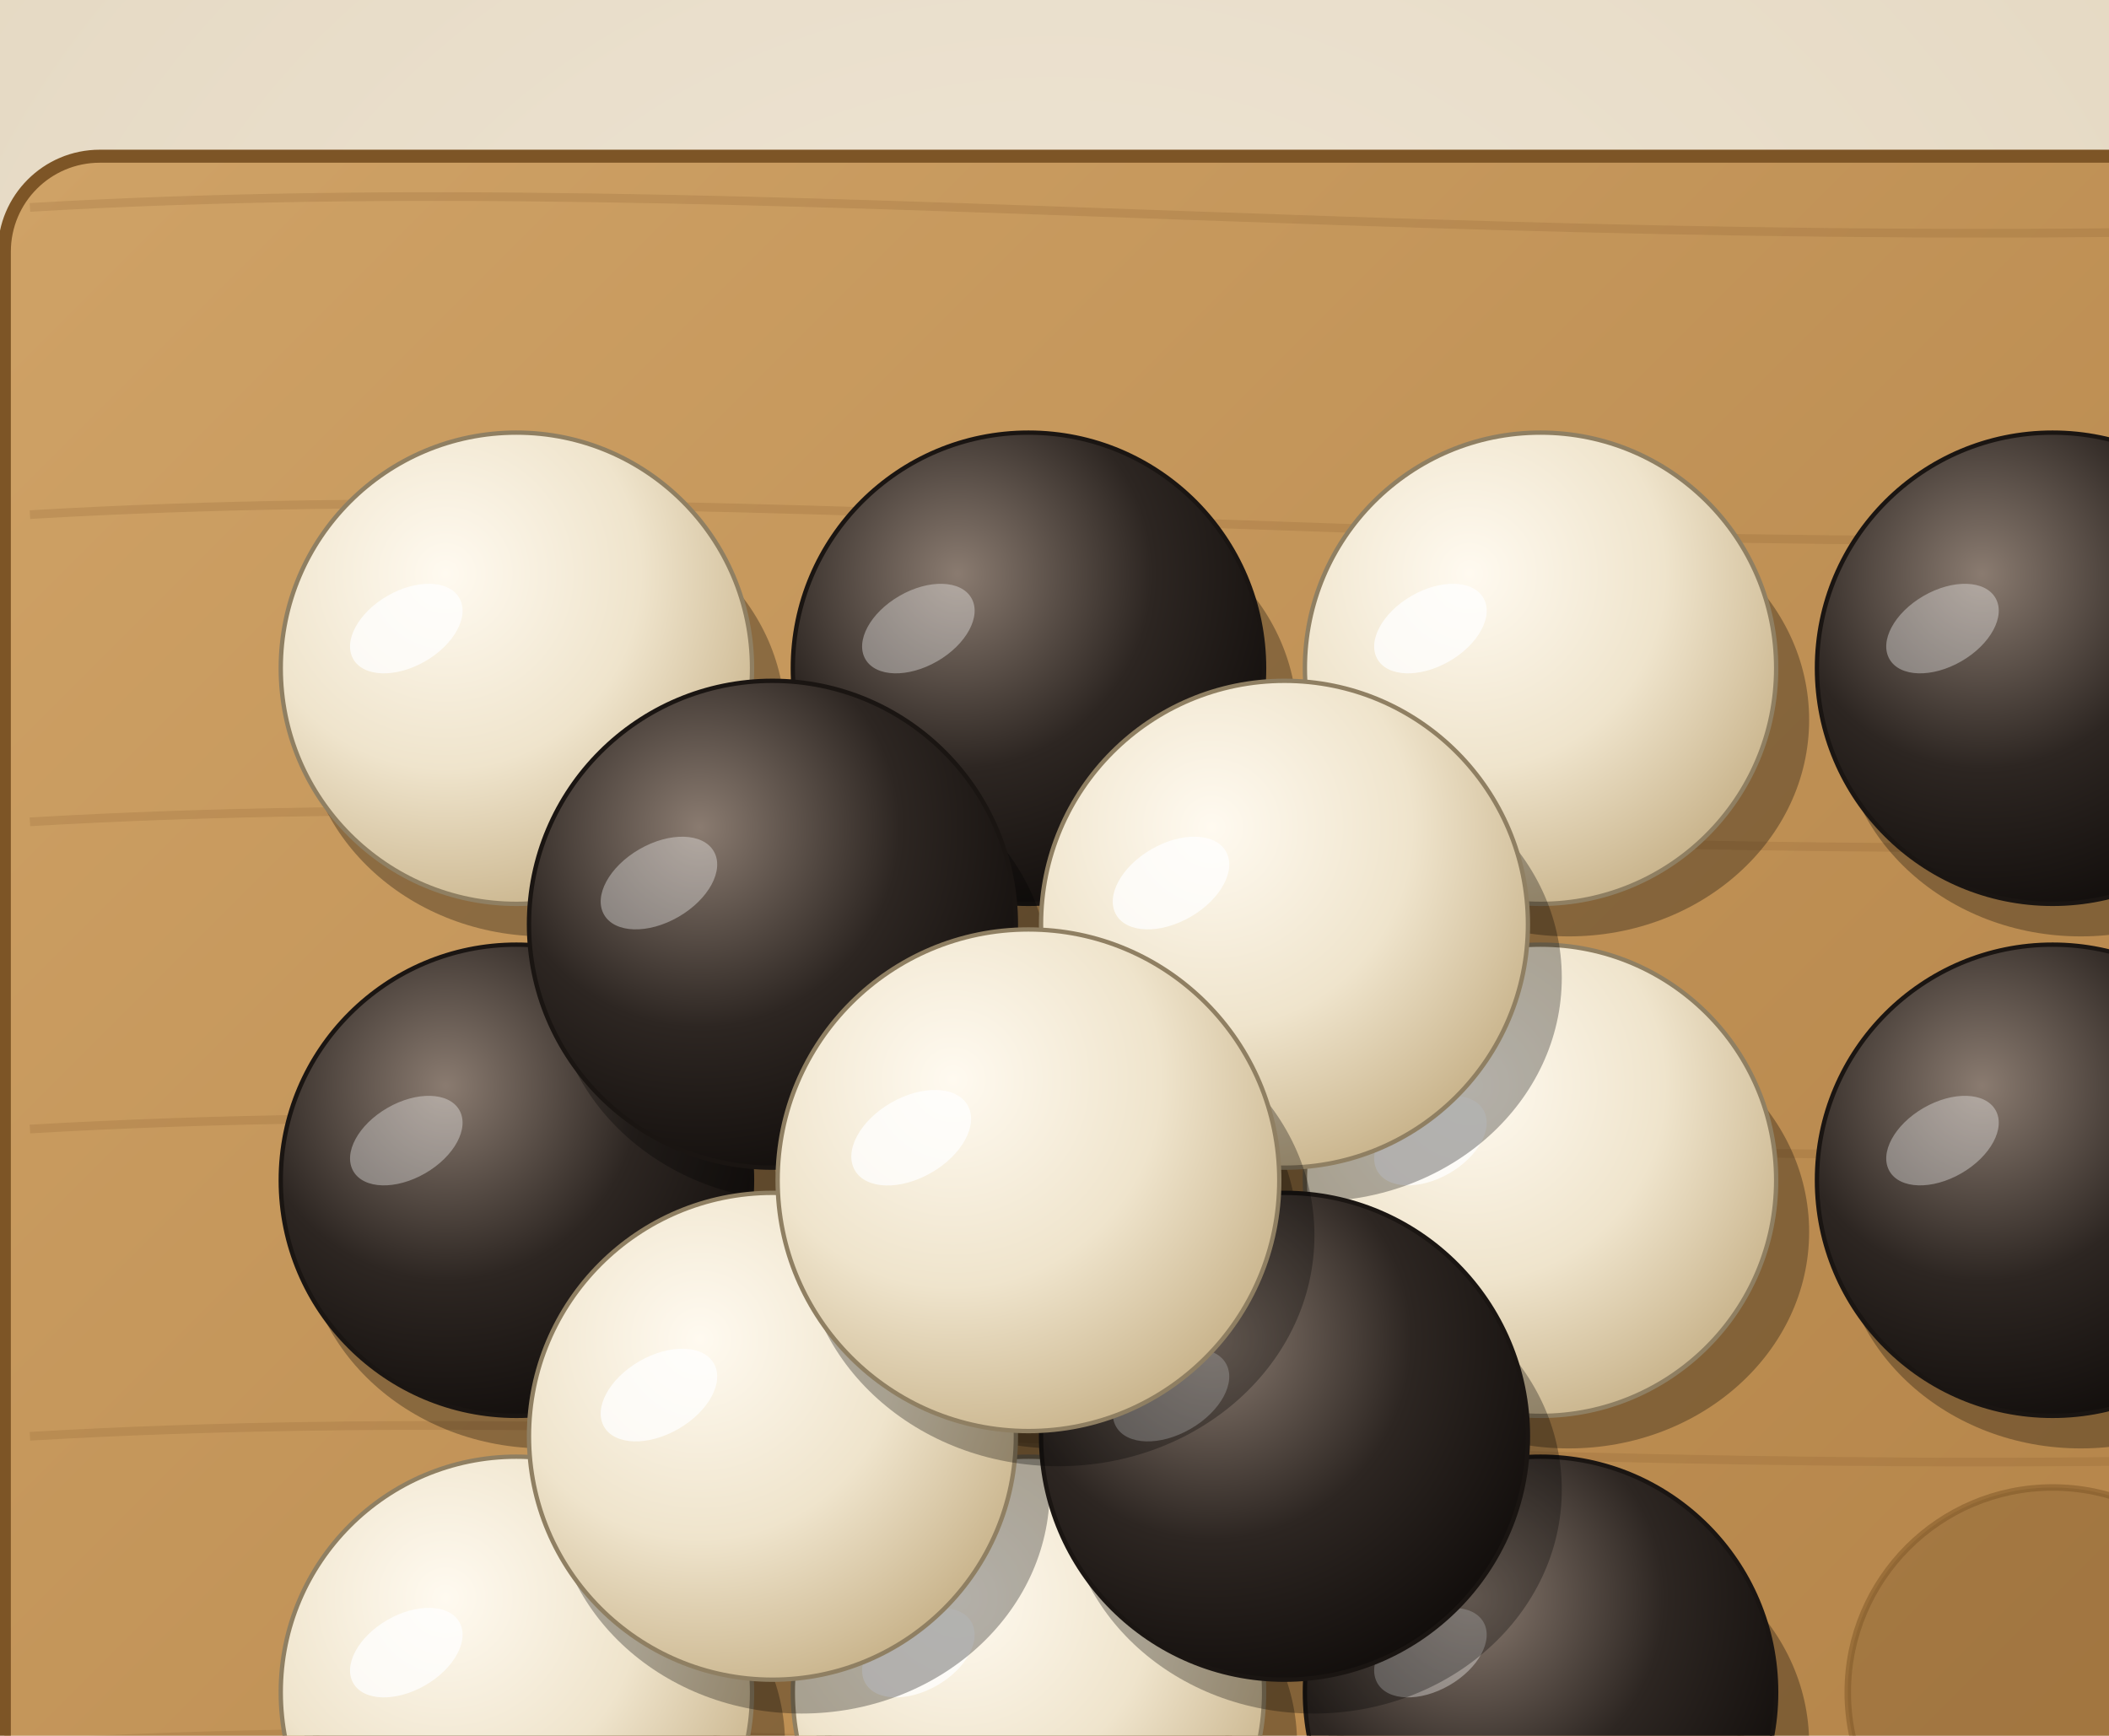
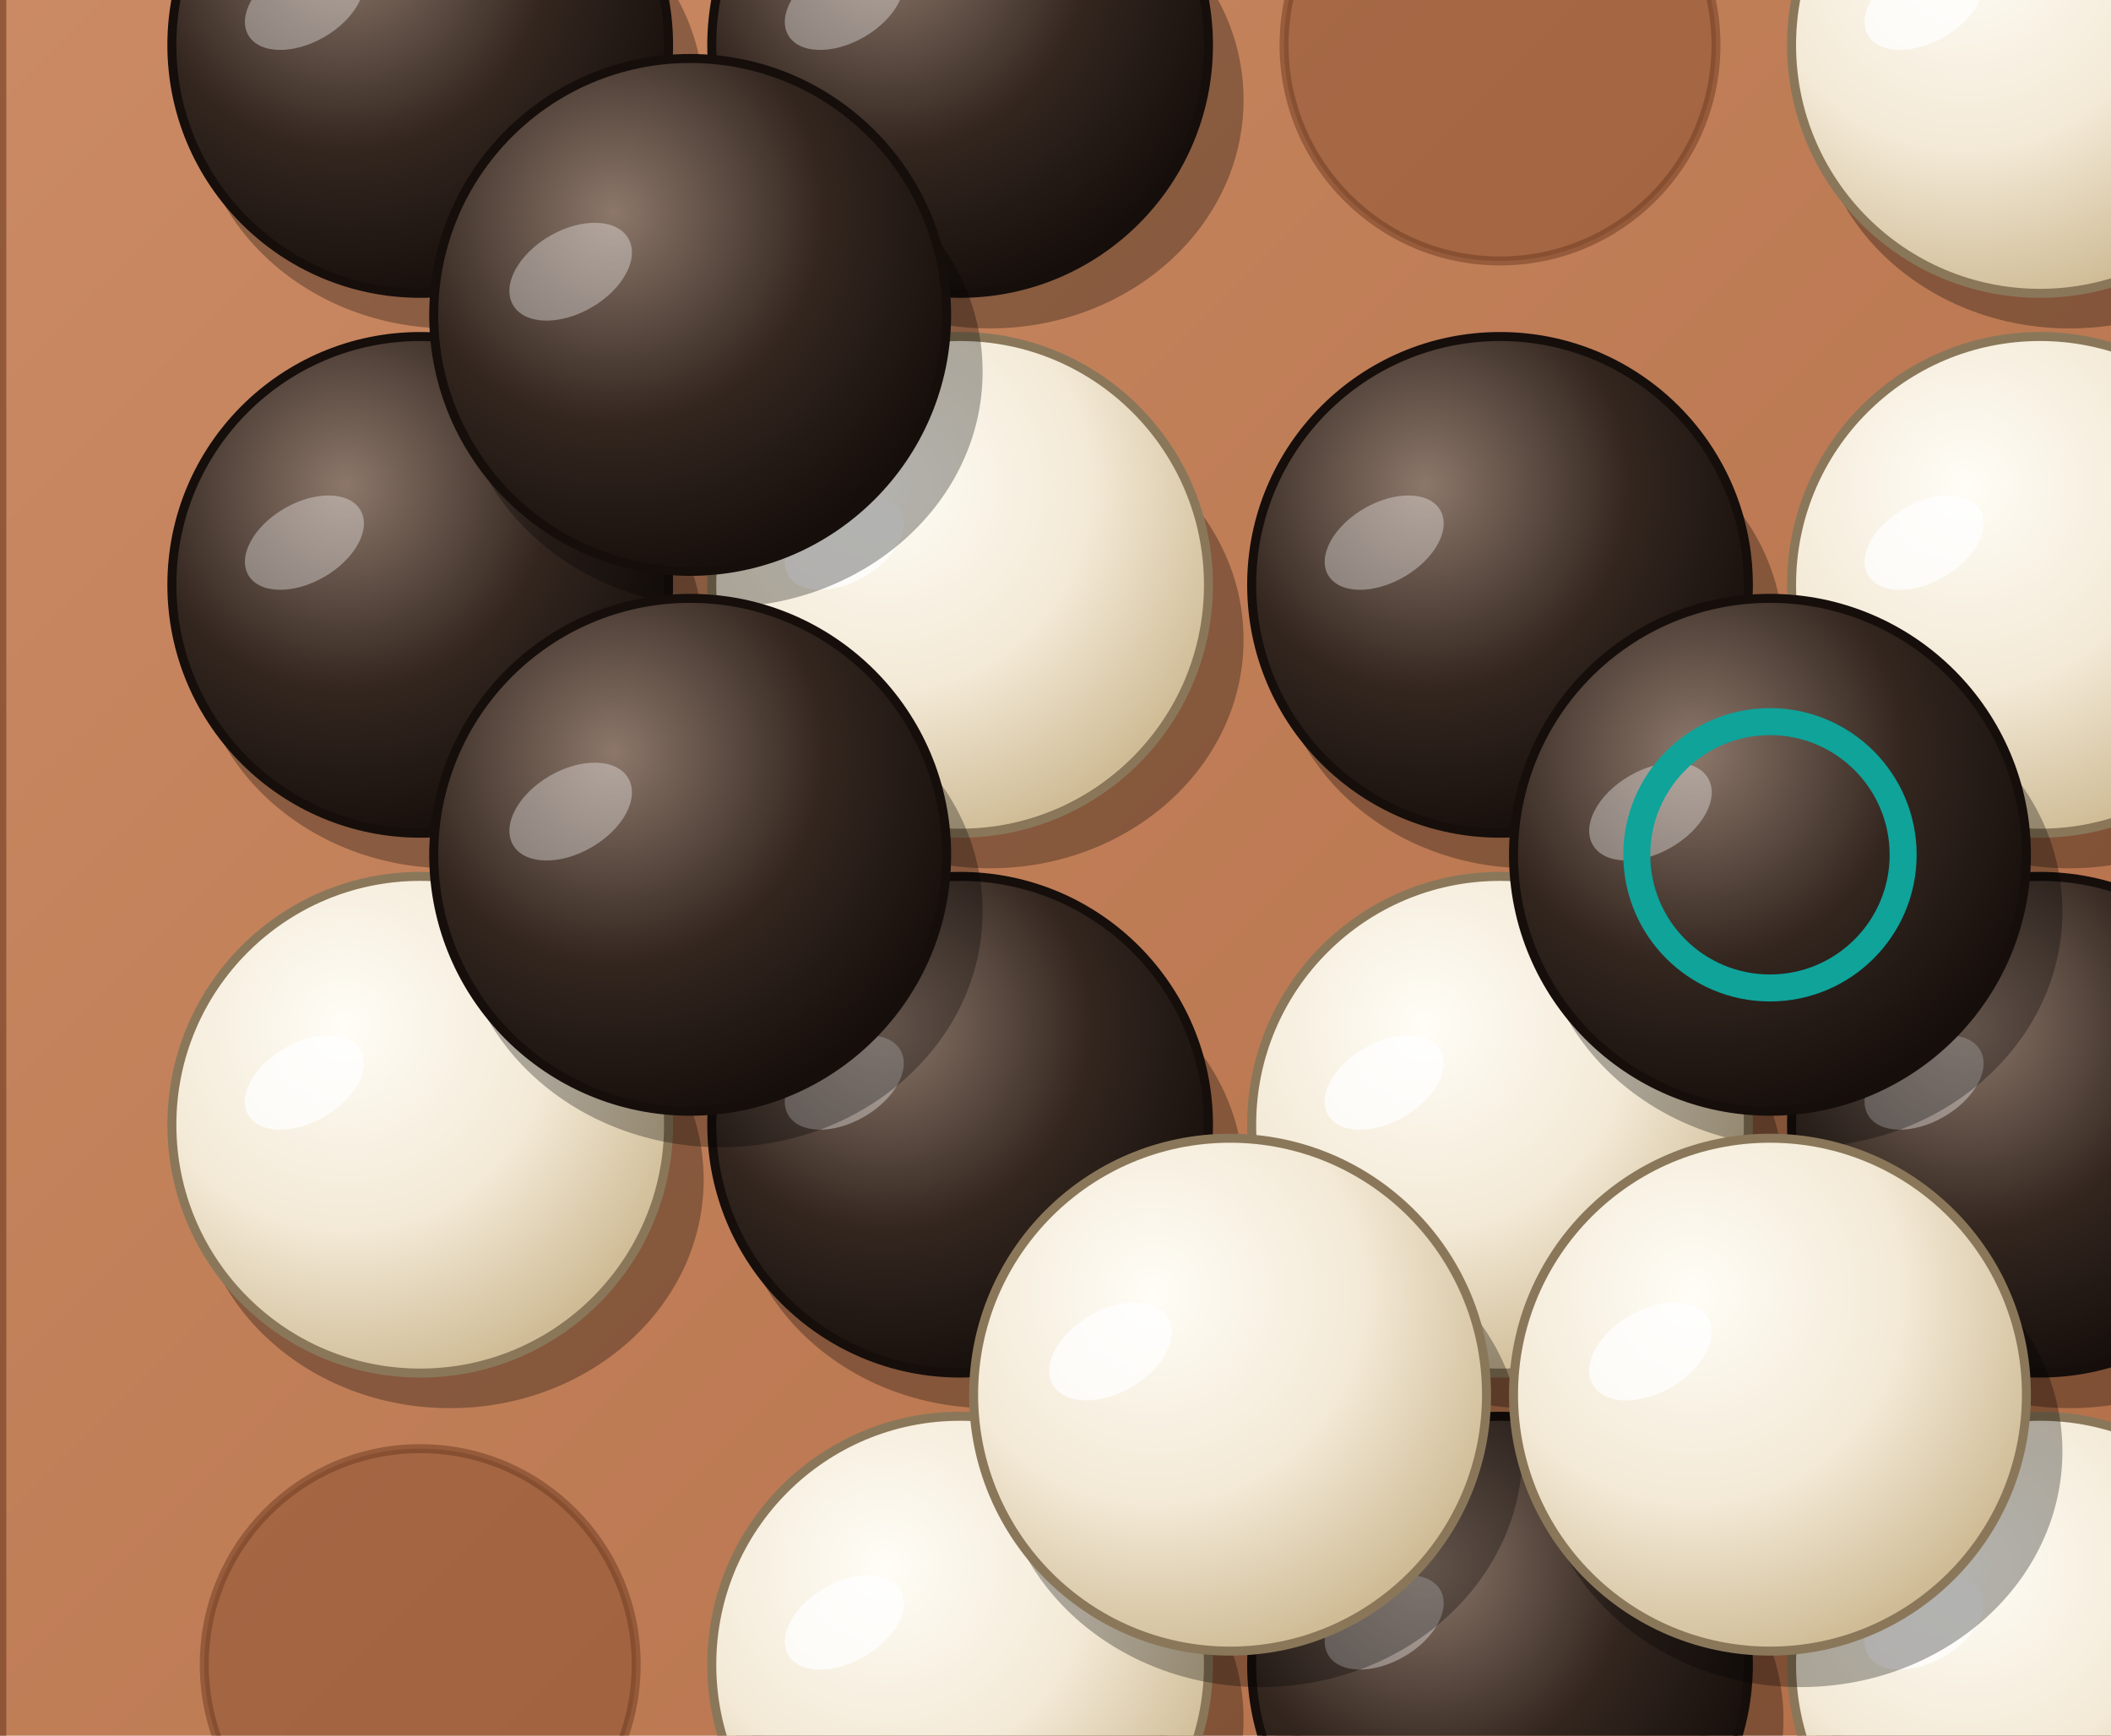
- <svg xmlns="http://www.w3.org/2000/svg" viewBox="0 0 486 400" preserveAspectRatio="xMidYMid slice" role="img" aria-label="Pylos board">
-   <defs>
-     <radialGradient id="cardbg" cx="50%" cy="30%" r="75%">
-       <stop offset="0" stop-color="#efe6d6" />
-       <stop offset="1" stop-color="#e3d6bf" />
+ <svg xmlns="http://www.w3.org/2000/svg" viewBox="-16.7 25 234.6 192.9" role="img" preserveAspectRatio="xMidYMid slice" aria-label="Pylos board">
+   <defs style="stop-color:rgb(0, 0, 0)">
+     <radialGradient id="g0" cx="35%" cy="30%" r="75%" style="stop-color:rgb(0, 0, 0)">
+       <stop offset="0" style="stop-color:rgb(255, 253, 246)" />
+       <stop offset=".55" style="stop-color:rgb(243, 233, 214)" />
+       <stop offset="1" style="stop-color:rgb(205, 185, 146)" />
    </radialGradient>
-     <linearGradient id="wood" x1="0" y1="0" x2="1" y2="1">
-       <stop offset="0" stop-color="#cfa266" />
-       <stop offset="1" stop-color="#ab7a3f" />
+     <radialGradient id="g1" cx="35%" cy="30%" r="75%" style="stop-color:rgb(0, 0, 0)">
+       <stop offset="0" style="stop-color:rgb(140, 119, 106)" />
+       <stop offset=".55" style="stop-color:rgb(51, 38, 31)" />
+       <stop offset="1" style="stop-color:rgb(20, 13, 10)" />
+     </radialGradient>
+     <linearGradient id="wood" x1="0" y1="0" x2="1" y2="1" style="stop-color:rgb(0, 0, 0)">
+       <stop offset="0" style="stop-color:rgb(207, 143, 104)" />
+       <stop offset="1" style="stop-color:rgb(173, 104, 66)" />
    </linearGradient>
-     <radialGradient id="g0" cx="35%" cy="30%" r="75%">
-       <stop offset="0" stop-color="#fffaf0" />
-       <stop offset=".55" stop-color="#efe4cc" />
-       <stop offset="1" stop-color="#c9b48c" />
-     </radialGradient>
-     <radialGradient id="g1" cx="35%" cy="30%" r="75%">
-       <stop offset="0" stop-color="#8a7b70" />
-       <stop offset=".55" stop-color="#2d2622" />
-       <stop offset="1" stop-color="#120e0c" />
-     </radialGradient>
  </defs>
-   <rect x="0" y="0" width="486" height="400" fill="url(#cardbg)" />
-   <rect x="1.0" y="36.0" width="590.0" height="590.0" rx="22" fill="url(#wood)" stroke="#7d5526" stroke-width="3" />
-   <g opacity=".18" stroke="#7d5526" stroke-width="2" fill="none">
-     <path d="M6.9 47.8 C 178.0 37.8, 355.0 61.8, 585.1 50.8" />
-     <path d="M6.9 118.6 C 178.0 108.6, 355.0 132.6, 585.1 121.6" />
-     <path d="M6.9 189.4 C 178.0 179.4, 355.0 203.4, 585.1 192.4" />
-     <path d="M6.9 260.2 C 178.0 250.2, 355.0 274.2, 585.1 263.2" />
-     <path d="M6.9 331.0 C 178.0 321.0, 355.0 345.0, 585.1 334.0" />
-     <path d="M6.9 401.8 C 178.0 391.8, 355.0 415.8, 585.1 404.8" />
-     <path d="M6.9 472.6 C 178.0 462.6, 355.0 486.6, 585.1 475.6" />
-     <path d="M6.9 543.4 C 178.0 533.4, 355.0 557.4, 585.1 546.4" />
-     <path d="M6.9 614.2 C 178.0 604.2, 355.0 628.2, 585.1 617.2" />
+   <rect x="-30" y="-30" width="300" height="300" rx="14" fill="url(#wood)" stroke-width="2" style="stop-color:rgb(0, 0, 0);fill:url(&quot;#wood&quot;);stroke:rgb(108, 58, 32);stroke-width:2px" />
+   <rect x="-24.0" y="-24.0" width="288.0" height="288.0" rx="9" fill="none" stroke-width="11" opacity="0.55" style="stop-color:rgb(0, 0, 0);fill:none;stroke:rgb(122, 67, 36);stroke-width:11px;opacity:0.55" />
+   <rect x="-16.5" y="-16.5" width="273.0" height="273.0" rx="4" fill="none" stroke-width="1" opacity="0.6" style="stop-color:rgb(0, 0, 0);fill:none;stroke:rgb(108, 58, 32);opacity:0.6" />
+   <g style="stop-color:rgb(0, 0, 0)">
+     <g style="stop-color:rgb(0, 0, 0)">
+       <circle cx="30.0" cy="30.0" r="24.0" opacity="0.35" style="stop-color:rgb(0, 0, 0);fill:rgb(112, 57, 29);opacity:0.35" />
+       <circle cx="30.0" cy="30.0" r="24.0" fill="none" stroke-width="1" opacity="0.5" style="stop-color:rgb(0, 0, 0);fill:none;stroke:rgb(108, 58, 32);opacity:0.5" />
+     </g>
+     <g style="stop-color:rgb(0, 0, 0)">
+       <circle cx="90.0" cy="30.0" r="24.0" opacity="0.35" style="stop-color:rgb(0, 0, 0);fill:rgb(112, 57, 29);opacity:0.35" />
+       <circle cx="90.0" cy="30.0" r="24.0" fill="none" stroke-width="1" opacity="0.5" style="stop-color:rgb(0, 0, 0);fill:none;stroke:rgb(108, 58, 32);opacity:0.5" />
+     </g>
+     <g style="stop-color:rgb(0, 0, 0)">
+       <circle cx="150.0" cy="30.0" r="24.0" opacity="0.35" style="stop-color:rgb(0, 0, 0);fill:rgb(112, 57, 29);opacity:0.35" />
+       <circle cx="150.0" cy="30.0" r="24.0" fill="none" stroke-width="1" opacity="0.5" style="stop-color:rgb(0, 0, 0);fill:none;stroke:rgb(108, 58, 32);opacity:0.5" />
+     </g>
+     <g style="stop-color:rgb(0, 0, 0)">
+       <circle cx="210.0" cy="30.0" r="24.0" opacity="0.35" style="stop-color:rgb(0, 0, 0);fill:rgb(112, 57, 29);opacity:0.35" />
+       <circle cx="210.0" cy="30.0" r="24.0" fill="none" stroke-width="1" opacity="0.5" style="stop-color:rgb(0, 0, 0);fill:none;stroke:rgb(108, 58, 32);opacity:0.5" />
+     </g>
+     <g style="stop-color:rgb(0, 0, 0)">
+       <circle cx="30.0" cy="90.0" r="24.0" opacity="0.35" style="stop-color:rgb(0, 0, 0);fill:rgb(112, 57, 29);opacity:0.35" />
+       <circle cx="30.0" cy="90.0" r="24.0" fill="none" stroke-width="1" opacity="0.5" style="stop-color:rgb(0, 0, 0);fill:none;stroke:rgb(108, 58, 32);opacity:0.5" />
+     </g>
+     <g style="stop-color:rgb(0, 0, 0)">
+       <circle cx="90.0" cy="90.0" r="24.0" opacity="0.35" style="stop-color:rgb(0, 0, 0);fill:rgb(112, 57, 29);opacity:0.35" />
+       <circle cx="90.0" cy="90.0" r="24.0" fill="none" stroke-width="1" opacity="0.5" style="stop-color:rgb(0, 0, 0);fill:none;stroke:rgb(108, 58, 32);opacity:0.5" />
+     </g>
+     <g style="stop-color:rgb(0, 0, 0)">
+       <circle cx="150.0" cy="90.0" r="24.0" opacity="0.35" style="stop-color:rgb(0, 0, 0);fill:rgb(112, 57, 29);opacity:0.35" />
+       <circle cx="150.0" cy="90.0" r="24.0" fill="none" stroke-width="1" opacity="0.5" style="stop-color:rgb(0, 0, 0);fill:none;stroke:rgb(108, 58, 32);opacity:0.5" />
+     </g>
+     <g style="stop-color:rgb(0, 0, 0)">
+       <circle cx="210.0" cy="90.0" r="24.0" opacity="0.35" style="stop-color:rgb(0, 0, 0);fill:rgb(112, 57, 29);opacity:0.35" />
+       <circle cx="210.0" cy="90.0" r="24.0" fill="none" stroke-width="1" opacity="0.5" style="stop-color:rgb(0, 0, 0);fill:none;stroke:rgb(108, 58, 32);opacity:0.5" />
+     </g>
+     <g style="stop-color:rgb(0, 0, 0)">
+       <circle cx="30.0" cy="150.0" r="24.0" opacity="0.35" style="stop-color:rgb(0, 0, 0);fill:rgb(112, 57, 29);opacity:0.35" />
+       <circle cx="30.0" cy="150.0" r="24.0" fill="none" stroke-width="1" opacity="0.5" style="stop-color:rgb(0, 0, 0);fill:none;stroke:rgb(108, 58, 32);opacity:0.5" />
+     </g>
+     <g style="stop-color:rgb(0, 0, 0)">
+       <circle cx="90.0" cy="150.0" r="24.0" opacity="0.35" style="stop-color:rgb(0, 0, 0);fill:rgb(112, 57, 29);opacity:0.35" />
+       <circle cx="90.0" cy="150.0" r="24.0" fill="none" stroke-width="1" opacity="0.5" style="stop-color:rgb(0, 0, 0);fill:none;stroke:rgb(108, 58, 32);opacity:0.5" />
+     </g>
+     <g style="stop-color:rgb(0, 0, 0)">
+       <circle cx="150.0" cy="150.0" r="24.0" opacity="0.35" style="stop-color:rgb(0, 0, 0);fill:rgb(112, 57, 29);opacity:0.35" />
+       <circle cx="150.0" cy="150.0" r="24.0" fill="none" stroke-width="1" opacity="0.5" style="stop-color:rgb(0, 0, 0);fill:none;stroke:rgb(108, 58, 32);opacity:0.5" />
+     </g>
+     <g style="stop-color:rgb(0, 0, 0)">
+       <circle cx="210.0" cy="150.0" r="24.0" opacity="0.35" style="stop-color:rgb(0, 0, 0);fill:rgb(112, 57, 29);opacity:0.35" />
+       <circle cx="210.0" cy="150.0" r="24.0" fill="none" stroke-width="1" opacity="0.5" style="stop-color:rgb(0, 0, 0);fill:none;stroke:rgb(108, 58, 32);opacity:0.5" />
+     </g>
+     <g style="stop-color:rgb(0, 0, 0)">
+       <circle cx="30.0" cy="210.0" r="24.0" opacity="0.35" style="stop-color:rgb(0, 0, 0);fill:rgb(112, 57, 29);opacity:0.35" />
+       <circle cx="30.0" cy="210.0" r="24.0" fill="none" stroke-width="1" opacity="0.5" style="stop-color:rgb(0, 0, 0);fill:none;stroke:rgb(108, 58, 32);opacity:0.5" />
+     </g>
+     <g style="stop-color:rgb(0, 0, 0)">
+       <circle cx="90.0" cy="210.0" r="24.0" opacity="0.35" style="stop-color:rgb(0, 0, 0);fill:rgb(112, 57, 29);opacity:0.35" />
+       <circle cx="90.0" cy="210.0" r="24.0" fill="none" stroke-width="1" opacity="0.5" style="stop-color:rgb(0, 0, 0);fill:none;stroke:rgb(108, 58, 32);opacity:0.5" />
+     </g>
+     <g style="stop-color:rgb(0, 0, 0)">
+       <circle cx="150.0" cy="210.0" r="24.0" opacity="0.35" style="stop-color:rgb(0, 0, 0);fill:rgb(112, 57, 29);opacity:0.35" />
+       <circle cx="150.0" cy="210.0" r="24.0" fill="none" stroke-width="1" opacity="0.5" style="stop-color:rgb(0, 0, 0);fill:none;stroke:rgb(108, 58, 32);opacity:0.5" />
+     </g>
+     <g style="stop-color:rgb(0, 0, 0)">
+       <circle cx="210.0" cy="210.0" r="24.0" opacity="0.35" style="stop-color:rgb(0, 0, 0);fill:rgb(112, 57, 29);opacity:0.35" />
+       <circle cx="210.0" cy="210.0" r="24.0" fill="none" stroke-width="1" opacity="0.5" style="stop-color:rgb(0, 0, 0);fill:none;stroke:rgb(108, 58, 32);opacity:0.5" />
+     </g>
  </g>
-   <circle cx="119.0" cy="154.0" r="47.2" fill="#7f5a2d" opacity=".35" />
-   <circle cx="119.0" cy="154.0" r="47.2" fill="none" stroke="#7d5526" stroke-width="1.5" opacity=".5" />
-   <circle cx="237.0" cy="154.0" r="47.2" fill="#7f5a2d" opacity=".35" />
-   <circle cx="237.0" cy="154.0" r="47.2" fill="none" stroke="#7d5526" stroke-width="1.5" opacity=".5" />
-   <circle cx="355.0" cy="154.0" r="47.2" fill="#7f5a2d" opacity=".35" />
-   <circle cx="355.0" cy="154.0" r="47.2" fill="none" stroke="#7d5526" stroke-width="1.5" opacity=".5" />
-   <circle cx="473.0" cy="154.0" r="47.2" fill="#7f5a2d" opacity=".35" />
-   <circle cx="473.0" cy="154.0" r="47.2" fill="none" stroke="#7d5526" stroke-width="1.5" opacity=".5" />
-   <circle cx="119.0" cy="272.0" r="47.2" fill="#7f5a2d" opacity=".35" />
-   <circle cx="119.0" cy="272.0" r="47.2" fill="none" stroke="#7d5526" stroke-width="1.5" opacity=".5" />
-   <circle cx="237.0" cy="272.0" r="47.2" fill="#7f5a2d" opacity=".35" />
-   <circle cx="237.0" cy="272.0" r="47.2" fill="none" stroke="#7d5526" stroke-width="1.5" opacity=".5" />
-   <circle cx="355.0" cy="272.0" r="47.2" fill="#7f5a2d" opacity=".35" />
-   <circle cx="355.0" cy="272.0" r="47.2" fill="none" stroke="#7d5526" stroke-width="1.5" opacity=".5" />
-   <circle cx="473.0" cy="272.0" r="47.2" fill="#7f5a2d" opacity=".35" />
-   <circle cx="473.0" cy="272.0" r="47.2" fill="none" stroke="#7d5526" stroke-width="1.5" opacity=".5" />
-   <circle cx="119.0" cy="390.0" r="47.2" fill="#7f5a2d" opacity=".35" />
-   <circle cx="119.0" cy="390.0" r="47.2" fill="none" stroke="#7d5526" stroke-width="1.5" opacity=".5" />
-   <circle cx="237.0" cy="390.0" r="47.2" fill="#7f5a2d" opacity=".35" />
-   <circle cx="237.0" cy="390.0" r="47.2" fill="none" stroke="#7d5526" stroke-width="1.5" opacity=".5" />
-   <circle cx="355.0" cy="390.0" r="47.2" fill="#7f5a2d" opacity=".35" />
-   <circle cx="355.0" cy="390.0" r="47.2" fill="none" stroke="#7d5526" stroke-width="1.5" opacity=".5" />
-   <circle cx="473.0" cy="390.0" r="47.2" fill="#7f5a2d" opacity=".35" />
-   <circle cx="473.0" cy="390.0" r="47.2" fill="none" stroke="#7d5526" stroke-width="1.5" opacity=".5" />
-   <circle cx="119.0" cy="508.0" r="47.2" fill="#7f5a2d" opacity=".35" />
-   <circle cx="119.0" cy="508.0" r="47.2" fill="none" stroke="#7d5526" stroke-width="1.5" opacity=".5" />
-   <circle cx="237.0" cy="508.0" r="47.2" fill="#7f5a2d" opacity=".35" />
-   <circle cx="237.0" cy="508.0" r="47.2" fill="none" stroke="#7d5526" stroke-width="1.5" opacity=".5" />
-   <circle cx="355.0" cy="508.0" r="47.2" fill="#7f5a2d" opacity=".35" />
-   <circle cx="355.0" cy="508.0" r="47.2" fill="none" stroke="#7d5526" stroke-width="1.5" opacity=".5" />
-   <circle cx="473.0" cy="508.0" r="47.2" fill="#7f5a2d" opacity=".35" />
-   <circle cx="473.0" cy="508.0" r="47.2" fill="none" stroke="#7d5526" stroke-width="1.5" opacity=".5" />
-   <ellipse cx="125.5" cy="165.9" rx="55.4" ry="49.9" fill="rgb(0 0 0/.3)" />
-   <circle cx="119.0" cy="154.0" r="54.3" fill="url(#g0)" stroke="#8f7f62" stroke-width="1" />
-   <ellipse cx="101.6" cy="133.4" rx="14.1" ry="8.7" fill="#fff" opacity="0.75" transform="rotate(-30 119.0 154.0)" />
-   <ellipse cx="243.5" cy="165.9" rx="55.4" ry="49.9" fill="rgb(0 0 0/.3)" />
-   <circle cx="237.0" cy="154.0" r="54.3" fill="url(#g1)" stroke="#1a1512" stroke-width="1" />
-   <ellipse cx="219.6" cy="133.4" rx="14.1" ry="8.7" fill="#fff" opacity="0.35" transform="rotate(-30 237.0 154.0)" />
-   <ellipse cx="361.5" cy="165.9" rx="55.4" ry="49.9" fill="rgb(0 0 0/.3)" />
-   <circle cx="355.0" cy="154.0" r="54.3" fill="url(#g0)" stroke="#8f7f62" stroke-width="1" />
-   <ellipse cx="337.6" cy="133.4" rx="14.1" ry="8.7" fill="#fff" opacity="0.75" transform="rotate(-30 355.0 154.0)" />
-   <ellipse cx="479.5" cy="165.9" rx="55.4" ry="49.9" fill="rgb(0 0 0/.3)" />
-   <circle cx="473.0" cy="154.0" r="54.3" fill="url(#g1)" stroke="#1a1512" stroke-width="1" />
-   <ellipse cx="455.6" cy="133.4" rx="14.1" ry="8.7" fill="#fff" opacity="0.35" transform="rotate(-30 473.0 154.0)" />
-   <ellipse cx="125.5" cy="283.9" rx="55.4" ry="49.9" fill="rgb(0 0 0/.3)" />
-   <circle cx="119.0" cy="272.0" r="54.3" fill="url(#g1)" stroke="#1a1512" stroke-width="1" />
-   <ellipse cx="101.6" cy="251.4" rx="14.1" ry="8.7" fill="#fff" opacity="0.35" transform="rotate(-30 119.0 272.0)" />
-   <ellipse cx="243.5" cy="283.9" rx="55.4" ry="49.9" fill="rgb(0 0 0/.3)" />
-   <circle cx="237.0" cy="272.0" r="54.3" fill="url(#g0)" stroke="#8f7f62" stroke-width="1" />
-   <ellipse cx="219.6" cy="251.4" rx="14.1" ry="8.7" fill="#fff" opacity="0.75" transform="rotate(-30 237.0 272.0)" />
-   <ellipse cx="361.5" cy="283.9" rx="55.4" ry="49.9" fill="rgb(0 0 0/.3)" />
-   <circle cx="355.0" cy="272.0" r="54.3" fill="url(#g0)" stroke="#8f7f62" stroke-width="1" />
-   <ellipse cx="337.6" cy="251.4" rx="14.1" ry="8.7" fill="#fff" opacity="0.75" transform="rotate(-30 355.0 272.0)" />
-   <ellipse cx="479.5" cy="283.9" rx="55.4" ry="49.9" fill="rgb(0 0 0/.3)" />
-   <circle cx="473.0" cy="272.0" r="54.3" fill="url(#g1)" stroke="#1a1512" stroke-width="1" />
-   <ellipse cx="455.6" cy="251.4" rx="14.1" ry="8.7" fill="#fff" opacity="0.35" transform="rotate(-30 473.0 272.0)" />
-   <ellipse cx="125.5" cy="401.9" rx="55.4" ry="49.9" fill="rgb(0 0 0/.3)" />
-   <circle cx="119.0" cy="390.0" r="54.3" fill="url(#g0)" stroke="#8f7f62" stroke-width="1" />
-   <ellipse cx="101.6" cy="369.4" rx="14.1" ry="8.7" fill="#fff" opacity="0.75" transform="rotate(-30 119.0 390.0)" />
-   <ellipse cx="243.5" cy="401.9" rx="55.4" ry="49.9" fill="rgb(0 0 0/.3)" />
-   <circle cx="237.0" cy="390.0" r="54.3" fill="url(#g0)" stroke="#8f7f62" stroke-width="1" />
-   <ellipse cx="219.6" cy="369.4" rx="14.1" ry="8.7" fill="#fff" opacity="0.75" transform="rotate(-30 237.0 390.0)" />
-   <ellipse cx="361.5" cy="401.9" rx="55.4" ry="49.9" fill="rgb(0 0 0/.3)" />
-   <circle cx="355.0" cy="390.0" r="54.3" fill="url(#g1)" stroke="#1a1512" stroke-width="1" />
-   <ellipse cx="337.6" cy="369.4" rx="14.1" ry="8.7" fill="#fff" opacity="0.35" transform="rotate(-30 355.0 390.0)" />
-   <ellipse cx="125.5" cy="519.9" rx="55.4" ry="49.9" fill="rgb(0 0 0/.3)" />
-   <circle cx="119.0" cy="508.0" r="54.3" fill="url(#g1)" stroke="#1a1512" stroke-width="1" />
-   <ellipse cx="101.6" cy="487.4" rx="14.1" ry="8.7" fill="#fff" opacity="0.35" transform="rotate(-30 119.0 508.0)" />
-   <ellipse cx="361.5" cy="519.9" rx="55.4" ry="49.9" fill="rgb(0 0 0/.3)" />
-   <circle cx="355.0" cy="508.0" r="54.3" fill="url(#g0)" stroke="#8f7f62" stroke-width="1" />
-   <ellipse cx="337.6" cy="487.4" rx="14.1" ry="8.7" fill="#fff" opacity="0.75" transform="rotate(-30 355.0 508.0)" />
-   <ellipse cx="479.5" cy="519.9" rx="55.4" ry="49.9" fill="rgb(0 0 0/.3)" />
-   <circle cx="473.0" cy="508.0" r="54.3" fill="url(#g1)" stroke="#1a1512" stroke-width="1" />
-   <ellipse cx="455.6" cy="487.4" rx="14.1" ry="8.7" fill="#fff" opacity="0.35" transform="rotate(-30 473.0 508.0)" />
-   <ellipse cx="184.7" cy="225.3" rx="57.2" ry="51.6" fill="rgb(0 0 0/.3)" />
-   <circle cx="178.0" cy="213.0" r="56.1" fill="url(#g1)" stroke="#1a1512" stroke-width="1" />
-   <ellipse cx="160.1" cy="191.7" rx="14.6" ry="9.0" fill="#fff" opacity="0.35" transform="rotate(-30 178.0 213.0)" />
-   <ellipse cx="302.7" cy="225.3" rx="57.2" ry="51.6" fill="rgb(0 0 0/.3)" />
-   <circle cx="296.0" cy="213.0" r="56.1" fill="url(#g0)" stroke="#8f7f62" stroke-width="1" />
-   <ellipse cx="278.1" cy="191.7" rx="14.6" ry="9.0" fill="#fff" opacity="0.75" transform="rotate(-30 296.0 213.0)" />
-   <ellipse cx="184.7" cy="343.3" rx="57.2" ry="51.6" fill="rgb(0 0 0/.3)" />
-   <circle cx="178.0" cy="331.0" r="56.1" fill="url(#g0)" stroke="#8f7f62" stroke-width="1" />
-   <ellipse cx="160.1" cy="309.7" rx="14.6" ry="9.0" fill="#fff" opacity="0.75" transform="rotate(-30 178.0 331.0)" />
-   <ellipse cx="302.7" cy="343.3" rx="57.2" ry="51.6" fill="rgb(0 0 0/.3)" />
-   <circle cx="296.0" cy="331.0" r="56.1" fill="url(#g1)" stroke="#1a1512" stroke-width="1" />
-   <ellipse cx="278.1" cy="309.7" rx="14.6" ry="9.0" fill="#fff" opacity="0.35" transform="rotate(-30 296.0 331.0)" />
-   <ellipse cx="243.9" cy="284.7" rx="59.0" ry="53.2" fill="rgb(0 0 0/.3)" />
-   <circle cx="237.0" cy="272.0" r="57.8" fill="url(#g0)" stroke="#8f7f62" stroke-width="1" />
-   <ellipse cx="218.5" cy="250.0" rx="15.0" ry="9.3" fill="#fff" opacity="0.75" transform="rotate(-30 237.0 272.0)" />
+   <g style="stop-color:rgb(0, 0, 0)">
+     <g transform="translate(30.0 30.0)" style="stop-color:rgb(0, 0, 0)">
+       <ellipse cx="3.3" cy="6.1" rx="28.2" ry="25.4" fill="rgb(0 0 0/.3)" style="stop-color:rgb(0, 0, 0);fill:rgba(0, 0, 0, 0.3)" />
+       <circle r="27.6" fill="url(#g1)" stroke-width="1" style="stop-color:rgb(0, 0, 0);fill:url(&quot;#g1&quot;);stroke:rgb(21, 14, 11)" />
+       <ellipse cx="-8.8" cy="-10.5" rx="7.2" ry="4.4" fill="#fff" opacity="0.35" transform="rotate(-30)" style="stop-color:rgb(0, 0, 0);fill:rgb(255, 255, 255);opacity:0.35" />
+     </g>
+     <g transform="translate(90.0 30.0)" style="stop-color:rgb(0, 0, 0)">
+       <ellipse cx="3.3" cy="6.1" rx="28.2" ry="25.4" fill="rgb(0 0 0/.3)" style="stop-color:rgb(0, 0, 0);fill:rgba(0, 0, 0, 0.3)" />
+       <circle r="27.6" fill="url(#g1)" stroke-width="1" style="stop-color:rgb(0, 0, 0);fill:url(&quot;#g1&quot;);stroke:rgb(21, 14, 11)" />
+       <ellipse cx="-8.8" cy="-10.5" rx="7.2" ry="4.4" fill="#fff" opacity="0.35" transform="rotate(-30)" style="stop-color:rgb(0, 0, 0);fill:rgb(255, 255, 255);opacity:0.35" />
+     </g>
+     <g transform="translate(210.0 30.0)" style="stop-color:rgb(0, 0, 0)">
+       <ellipse cx="3.3" cy="6.1" rx="28.2" ry="25.4" fill="rgb(0 0 0/.3)" style="stop-color:rgb(0, 0, 0);fill:rgba(0, 0, 0, 0.3)" />
+       <circle r="27.6" fill="url(#g0)" stroke-width="1" style="stop-color:rgb(0, 0, 0);fill:url(&quot;#g0&quot;);stroke:rgb(138, 119, 90)" />
+       <ellipse cx="-8.8" cy="-10.5" rx="7.2" ry="4.4" fill="#fff" opacity="0.75" transform="rotate(-30)" style="stop-color:rgb(0, 0, 0);fill:rgb(255, 255, 255);opacity:0.75" />
+     </g>
+     <g transform="translate(30.0 90.0)" style="stop-color:rgb(0, 0, 0)">
+       <ellipse cx="3.3" cy="6.1" rx="28.2" ry="25.4" fill="rgb(0 0 0/.3)" style="stop-color:rgb(0, 0, 0);fill:rgba(0, 0, 0, 0.3)" />
+       <circle r="27.6" fill="url(#g1)" stroke-width="1" style="stop-color:rgb(0, 0, 0);fill:url(&quot;#g1&quot;);stroke:rgb(21, 14, 11)" />
+       <ellipse cx="-8.8" cy="-10.5" rx="7.2" ry="4.4" fill="#fff" opacity="0.35" transform="rotate(-30)" style="stop-color:rgb(0, 0, 0);fill:rgb(255, 255, 255);opacity:0.35" />
+     </g>
+     <g transform="translate(90.0 90.0)" style="stop-color:rgb(0, 0, 0)">
+       <ellipse cx="3.3" cy="6.1" rx="28.2" ry="25.4" fill="rgb(0 0 0/.3)" style="stop-color:rgb(0, 0, 0);fill:rgba(0, 0, 0, 0.3)" />
+       <circle r="27.6" fill="url(#g0)" stroke-width="1" style="stop-color:rgb(0, 0, 0);fill:url(&quot;#g0&quot;);stroke:rgb(138, 119, 90)" />
+       <ellipse cx="-8.8" cy="-10.5" rx="7.2" ry="4.4" fill="#fff" opacity="0.75" transform="rotate(-30)" style="stop-color:rgb(0, 0, 0);fill:rgb(255, 255, 255);opacity:0.75" />
+     </g>
+     <g transform="translate(150.0 90.0)" style="stop-color:rgb(0, 0, 0)">
+       <ellipse cx="3.3" cy="6.1" rx="28.2" ry="25.4" fill="rgb(0 0 0/.3)" style="stop-color:rgb(0, 0, 0);fill:rgba(0, 0, 0, 0.3)" />
+       <circle r="27.6" fill="url(#g1)" stroke-width="1" style="stop-color:rgb(0, 0, 0);fill:url(&quot;#g1&quot;);stroke:rgb(21, 14, 11)" />
+       <ellipse cx="-8.8" cy="-10.5" rx="7.2" ry="4.4" fill="#fff" opacity="0.35" transform="rotate(-30)" style="stop-color:rgb(0, 0, 0);fill:rgb(255, 255, 255);opacity:0.35" />
+     </g>
+     <g transform="translate(210.0 90.0)" style="stop-color:rgb(0, 0, 0)">
+       <ellipse cx="3.3" cy="6.1" rx="28.2" ry="25.4" fill="rgb(0 0 0/.3)" style="stop-color:rgb(0, 0, 0);fill:rgba(0, 0, 0, 0.3)" />
+       <circle r="27.6" fill="url(#g0)" stroke-width="1" style="stop-color:rgb(0, 0, 0);fill:url(&quot;#g0&quot;);stroke:rgb(138, 119, 90)" />
+       <ellipse cx="-8.8" cy="-10.5" rx="7.2" ry="4.4" fill="#fff" opacity="0.75" transform="rotate(-30)" style="stop-color:rgb(0, 0, 0);fill:rgb(255, 255, 255);opacity:0.75" />
+     </g>
+     <g transform="translate(30.0 150.0)" style="stop-color:rgb(0, 0, 0)">
+       <ellipse cx="3.3" cy="6.1" rx="28.2" ry="25.4" fill="rgb(0 0 0/.3)" style="stop-color:rgb(0, 0, 0);fill:rgba(0, 0, 0, 0.3)" />
+       <circle r="27.6" fill="url(#g0)" stroke-width="1" style="stop-color:rgb(0, 0, 0);fill:url(&quot;#g0&quot;);stroke:rgb(138, 119, 90)" />
+       <ellipse cx="-8.8" cy="-10.5" rx="7.2" ry="4.4" fill="#fff" opacity="0.75" transform="rotate(-30)" style="stop-color:rgb(0, 0, 0);fill:rgb(255, 255, 255);opacity:0.75" />
+     </g>
+     <g transform="translate(90.0 150.0)" style="stop-color:rgb(0, 0, 0)">
+       <ellipse cx="3.3" cy="6.1" rx="28.2" ry="25.4" fill="rgb(0 0 0/.3)" style="stop-color:rgb(0, 0, 0);fill:rgba(0, 0, 0, 0.3)" />
+       <circle r="27.6" fill="url(#g1)" stroke-width="1" style="stop-color:rgb(0, 0, 0);fill:url(&quot;#g1&quot;);stroke:rgb(21, 14, 11)" />
+       <ellipse cx="-8.8" cy="-10.5" rx="7.2" ry="4.4" fill="#fff" opacity="0.35" transform="rotate(-30)" style="stop-color:rgb(0, 0, 0);fill:rgb(255, 255, 255);opacity:0.35" />
+     </g>
+     <g transform="translate(150.0 150.0)" style="stop-color:rgb(0, 0, 0)">
+       <ellipse cx="3.3" cy="6.1" rx="28.2" ry="25.4" fill="rgb(0 0 0/.3)" style="stop-color:rgb(0, 0, 0);fill:rgba(0, 0, 0, 0.3)" />
+       <circle r="27.6" fill="url(#g0)" stroke-width="1" style="stop-color:rgb(0, 0, 0);fill:url(&quot;#g0&quot;);stroke:rgb(138, 119, 90)" />
+       <ellipse cx="-8.8" cy="-10.5" rx="7.2" ry="4.4" fill="#fff" opacity="0.75" transform="rotate(-30)" style="stop-color:rgb(0, 0, 0);fill:rgb(255, 255, 255);opacity:0.75" />
+     </g>
+     <g transform="translate(210.0 150.0)" style="stop-color:rgb(0, 0, 0)">
+       <ellipse cx="3.3" cy="6.1" rx="28.2" ry="25.4" fill="rgb(0 0 0/.3)" style="stop-color:rgb(0, 0, 0);fill:rgba(0, 0, 0, 0.3)" />
+       <circle r="27.6" fill="url(#g1)" stroke-width="1" style="stop-color:rgb(0, 0, 0);fill:url(&quot;#g1&quot;);stroke:rgb(21, 14, 11)" />
+       <ellipse cx="-8.8" cy="-10.5" rx="7.2" ry="4.4" fill="#fff" opacity="0.35" transform="rotate(-30)" style="stop-color:rgb(0, 0, 0);fill:rgb(255, 255, 255);opacity:0.35" />
+     </g>
+     <g transform="translate(90.0 210.0)" style="stop-color:rgb(0, 0, 0)">
+       <ellipse cx="3.3" cy="6.1" rx="28.2" ry="25.4" fill="rgb(0 0 0/.3)" style="stop-color:rgb(0, 0, 0);fill:rgba(0, 0, 0, 0.3)" />
+       <circle r="27.6" fill="url(#g0)" stroke-width="1" style="stop-color:rgb(0, 0, 0);fill:url(&quot;#g0&quot;);stroke:rgb(138, 119, 90)" />
+       <ellipse cx="-8.8" cy="-10.5" rx="7.2" ry="4.4" fill="#fff" opacity="0.75" transform="rotate(-30)" style="stop-color:rgb(0, 0, 0);fill:rgb(255, 255, 255);opacity:0.75" />
+     </g>
+     <g transform="translate(150.0 210.0)" style="stop-color:rgb(0, 0, 0)">
+       <ellipse cx="3.3" cy="6.1" rx="28.2" ry="25.4" fill="rgb(0 0 0/.3)" style="stop-color:rgb(0, 0, 0);fill:rgba(0, 0, 0, 0.3)" />
+       <circle r="27.6" fill="url(#g1)" stroke-width="1" style="stop-color:rgb(0, 0, 0);fill:url(&quot;#g1&quot;);stroke:rgb(21, 14, 11)" />
+       <ellipse cx="-8.8" cy="-10.5" rx="7.2" ry="4.4" fill="#fff" opacity="0.35" transform="rotate(-30)" style="stop-color:rgb(0, 0, 0);fill:rgb(255, 255, 255);opacity:0.35" />
+     </g>
+     <g transform="translate(210.0 210.0)" style="stop-color:rgb(0, 0, 0)">
+       <ellipse cx="3.3" cy="6.1" rx="28.2" ry="25.4" fill="rgb(0 0 0/.3)" style="stop-color:rgb(0, 0, 0);fill:rgba(0, 0, 0, 0.3)" />
+       <circle r="27.6" fill="url(#g0)" stroke-width="1" style="stop-color:rgb(0, 0, 0);fill:url(&quot;#g0&quot;);stroke:rgb(138, 119, 90)" />
+       <ellipse cx="-8.8" cy="-10.5" rx="7.2" ry="4.4" fill="#fff" opacity="0.75" transform="rotate(-30)" style="stop-color:rgb(0, 0, 0);fill:rgb(255, 255, 255);opacity:0.75" />
+     </g>
+   </g>
+   <g style="stop-color:rgb(0, 0, 0)">
+     <g transform="translate(60.0 60.0)" style="stop-color:rgb(0, 0, 0)">
+       <ellipse cx="3.4" cy="6.3" rx="29.1" ry="26.2" fill="rgb(0 0 0/.3)" style="stop-color:rgb(0, 0, 0);fill:rgba(0, 0, 0, 0.3)" />
+       <circle r="28.5" fill="url(#g1)" stroke-width="1" style="stop-color:rgb(0, 0, 0);fill:url(&quot;#g1&quot;);stroke:rgb(21, 14, 11)" />
+       <ellipse cx="-9.1" cy="-10.8" rx="7.4" ry="4.6" fill="#fff" opacity="0.35" transform="rotate(-30)" style="stop-color:rgb(0, 0, 0);fill:rgb(255, 255, 255);opacity:0.35" />
+     </g>
+     <g transform="translate(60.0 120.0)" style="stop-color:rgb(0, 0, 0)">
+       <ellipse cx="3.4" cy="6.3" rx="29.1" ry="26.2" fill="rgb(0 0 0/.3)" style="stop-color:rgb(0, 0, 0);fill:rgba(0, 0, 0, 0.3)" />
+       <circle r="28.5" fill="url(#g1)" stroke-width="1" style="stop-color:rgb(0, 0, 0);fill:url(&quot;#g1&quot;);stroke:rgb(21, 14, 11)" />
+       <ellipse cx="-9.1" cy="-10.8" rx="7.4" ry="4.6" fill="#fff" opacity="0.35" transform="rotate(-30)" style="stop-color:rgb(0, 0, 0);fill:rgb(255, 255, 255);opacity:0.35" />
+     </g>
+     <circle cx="120.0" cy="120.0" r="21.6" fill="transparent" style="stop-color:rgb(0, 0, 0);fill:rgba(0, 0, 0, 0)" />
+     <g transform="translate(180.0 120.0)" style="stop-color:rgb(0, 0, 0)">
+       <ellipse cx="3.4" cy="6.3" rx="29.1" ry="26.2" fill="rgb(0 0 0/.3)" style="stop-color:rgb(0, 0, 0);fill:rgba(0, 0, 0, 0.3)" />
+       <circle r="28.5" fill="url(#g1)" stroke-width="1" style="stop-color:rgb(0, 0, 0);fill:url(&quot;#g1&quot;);stroke:rgb(21, 14, 11)" />
+       <ellipse cx="-9.1" cy="-10.8" rx="7.4" ry="4.6" fill="#fff" opacity="0.35" transform="rotate(-30)" style="stop-color:rgb(0, 0, 0);fill:rgb(255, 255, 255);opacity:0.35" />
+     </g>
+     <g transform="translate(120.0 180.0)" style="stop-color:rgb(0, 0, 0)">
+       <ellipse cx="3.4" cy="6.3" rx="29.1" ry="26.2" fill="rgb(0 0 0/.3)" style="stop-color:rgb(0, 0, 0);fill:rgba(0, 0, 0, 0.3)" />
+       <circle r="28.5" fill="url(#g0)" stroke-width="1" style="stop-color:rgb(0, 0, 0);fill:url(&quot;#g0&quot;);stroke:rgb(138, 119, 90)" />
+       <ellipse cx="-9.1" cy="-10.8" rx="7.4" ry="4.6" fill="#fff" opacity="0.75" transform="rotate(-30)" style="stop-color:rgb(0, 0, 0);fill:rgb(255, 255, 255);opacity:0.75" />
+     </g>
+     <g transform="translate(180.0 180.0)" style="stop-color:rgb(0, 0, 0)">
+       <ellipse cx="3.4" cy="6.3" rx="29.1" ry="26.2" fill="rgb(0 0 0/.3)" style="stop-color:rgb(0, 0, 0);fill:rgba(0, 0, 0, 0.3)" />
+       <circle r="28.5" fill="url(#g0)" stroke-width="1" style="stop-color:rgb(0, 0, 0);fill:url(&quot;#g0&quot;);stroke:rgb(138, 119, 90)" />
+       <ellipse cx="-9.1" cy="-10.8" rx="7.4" ry="4.6" fill="#fff" opacity="0.75" transform="rotate(-30)" style="stop-color:rgb(0, 0, 0);fill:rgb(255, 255, 255);opacity:0.75" />
+     </g>
+   </g>
+   <g style="stop-color:rgb(0, 0, 0)" />
+   <g style="stop-color:rgb(0, 0, 0)" />
+   <g style="stop-color:rgb(0, 0, 0)">
+     <g id="gone" style="stop-color:rgb(0, 0, 0)" />
+     <circle cx="180.0" cy="120.0" r="14.8" fill="none" stroke-width="3" style="stop-color:rgb(0, 0, 0);fill:none;stroke:rgb(15, 163, 154);stroke-width:3px" />
+   </g>
+   <g id="hov" style="stop-color:rgb(0, 0, 0)" />
</svg>
